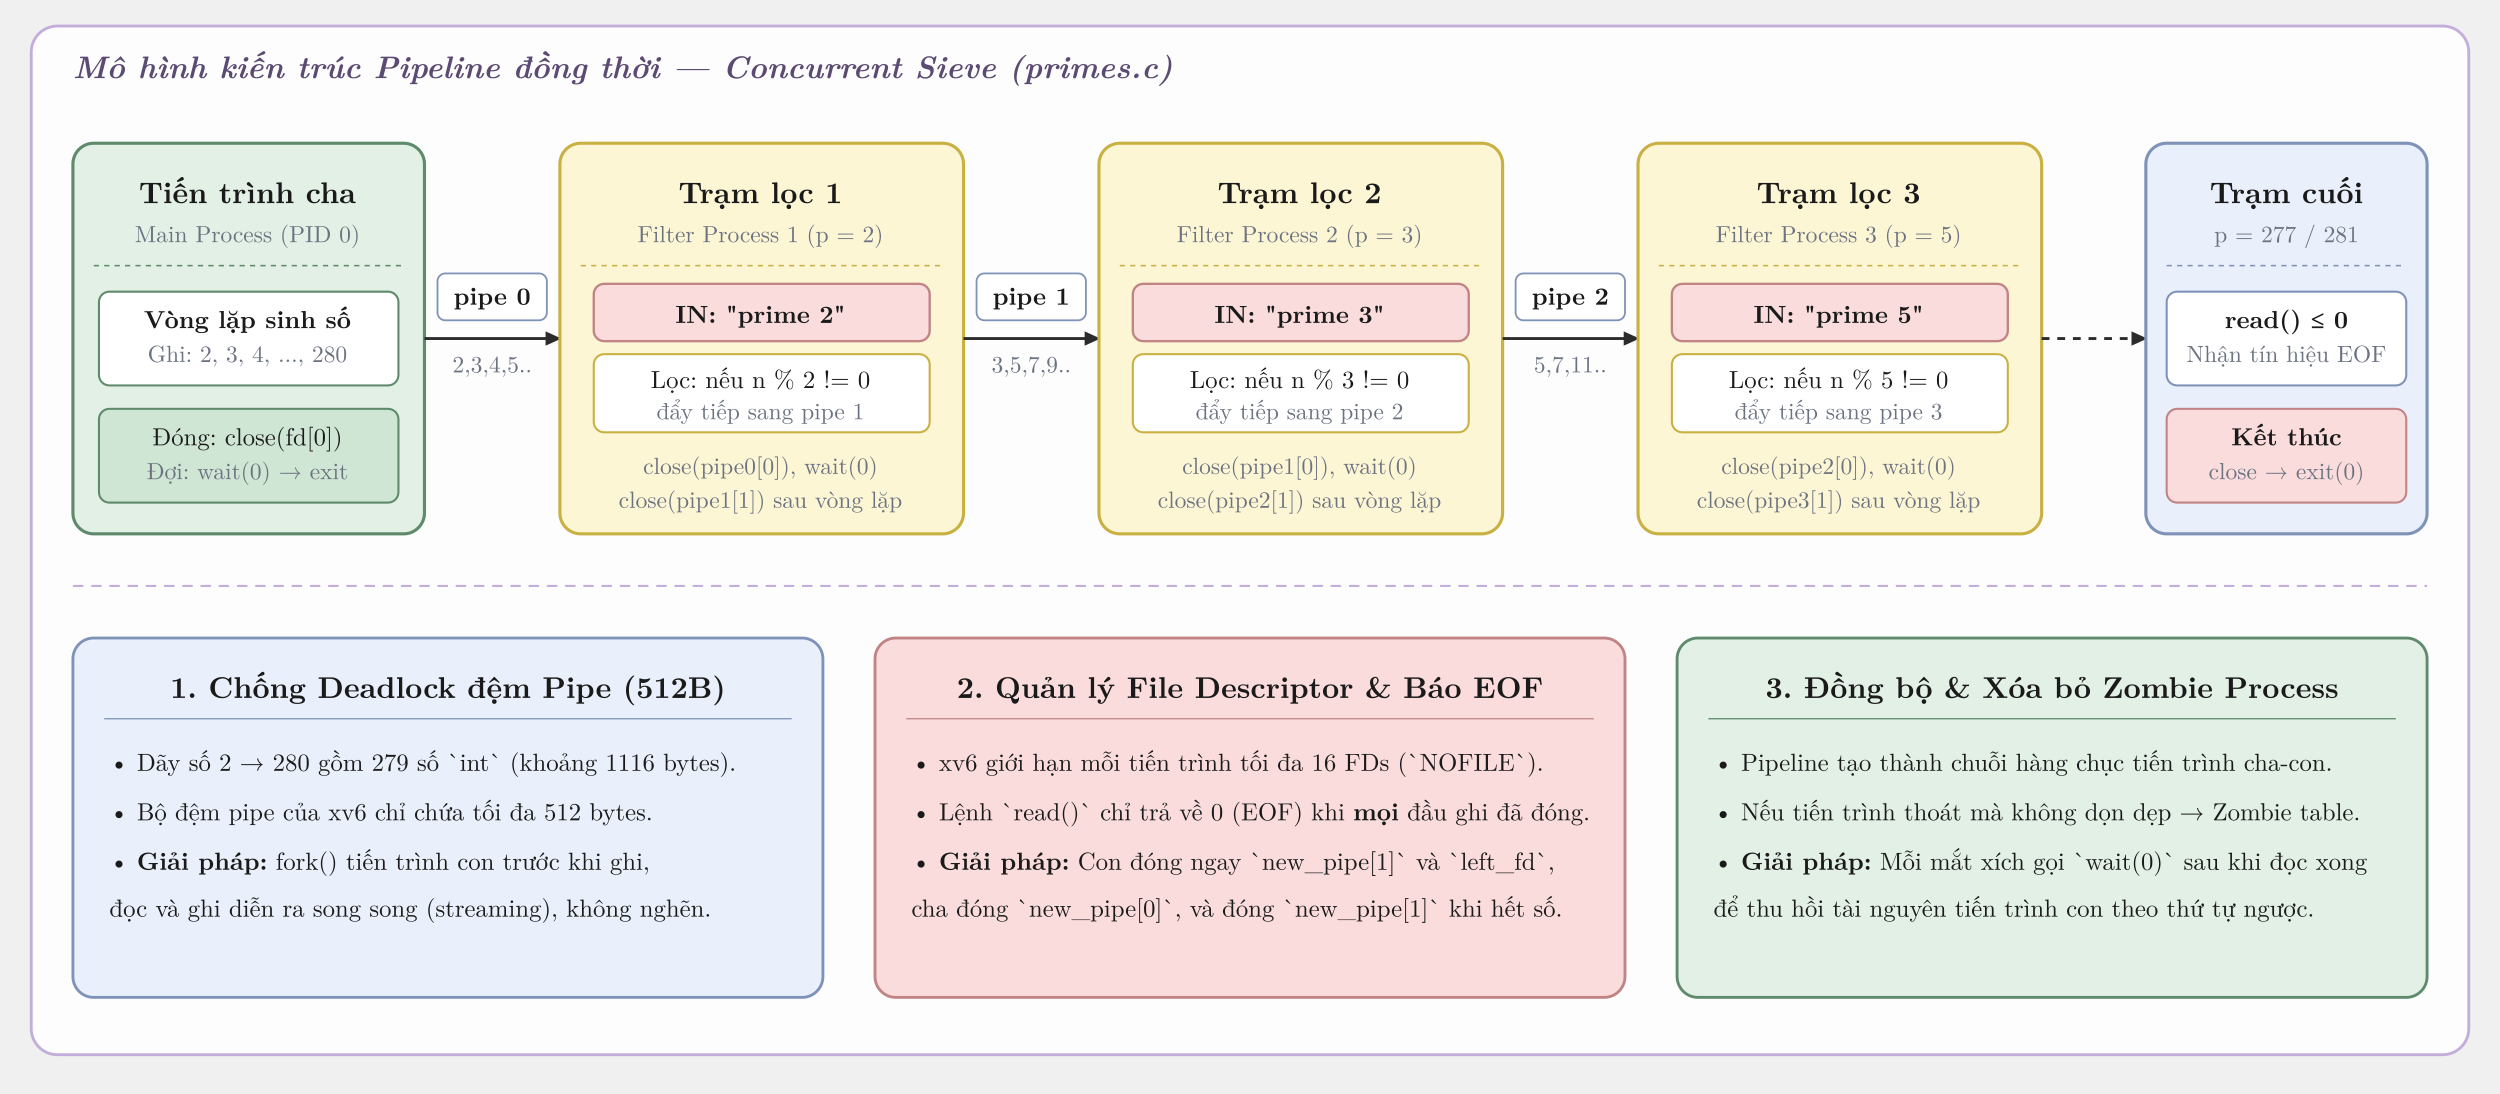
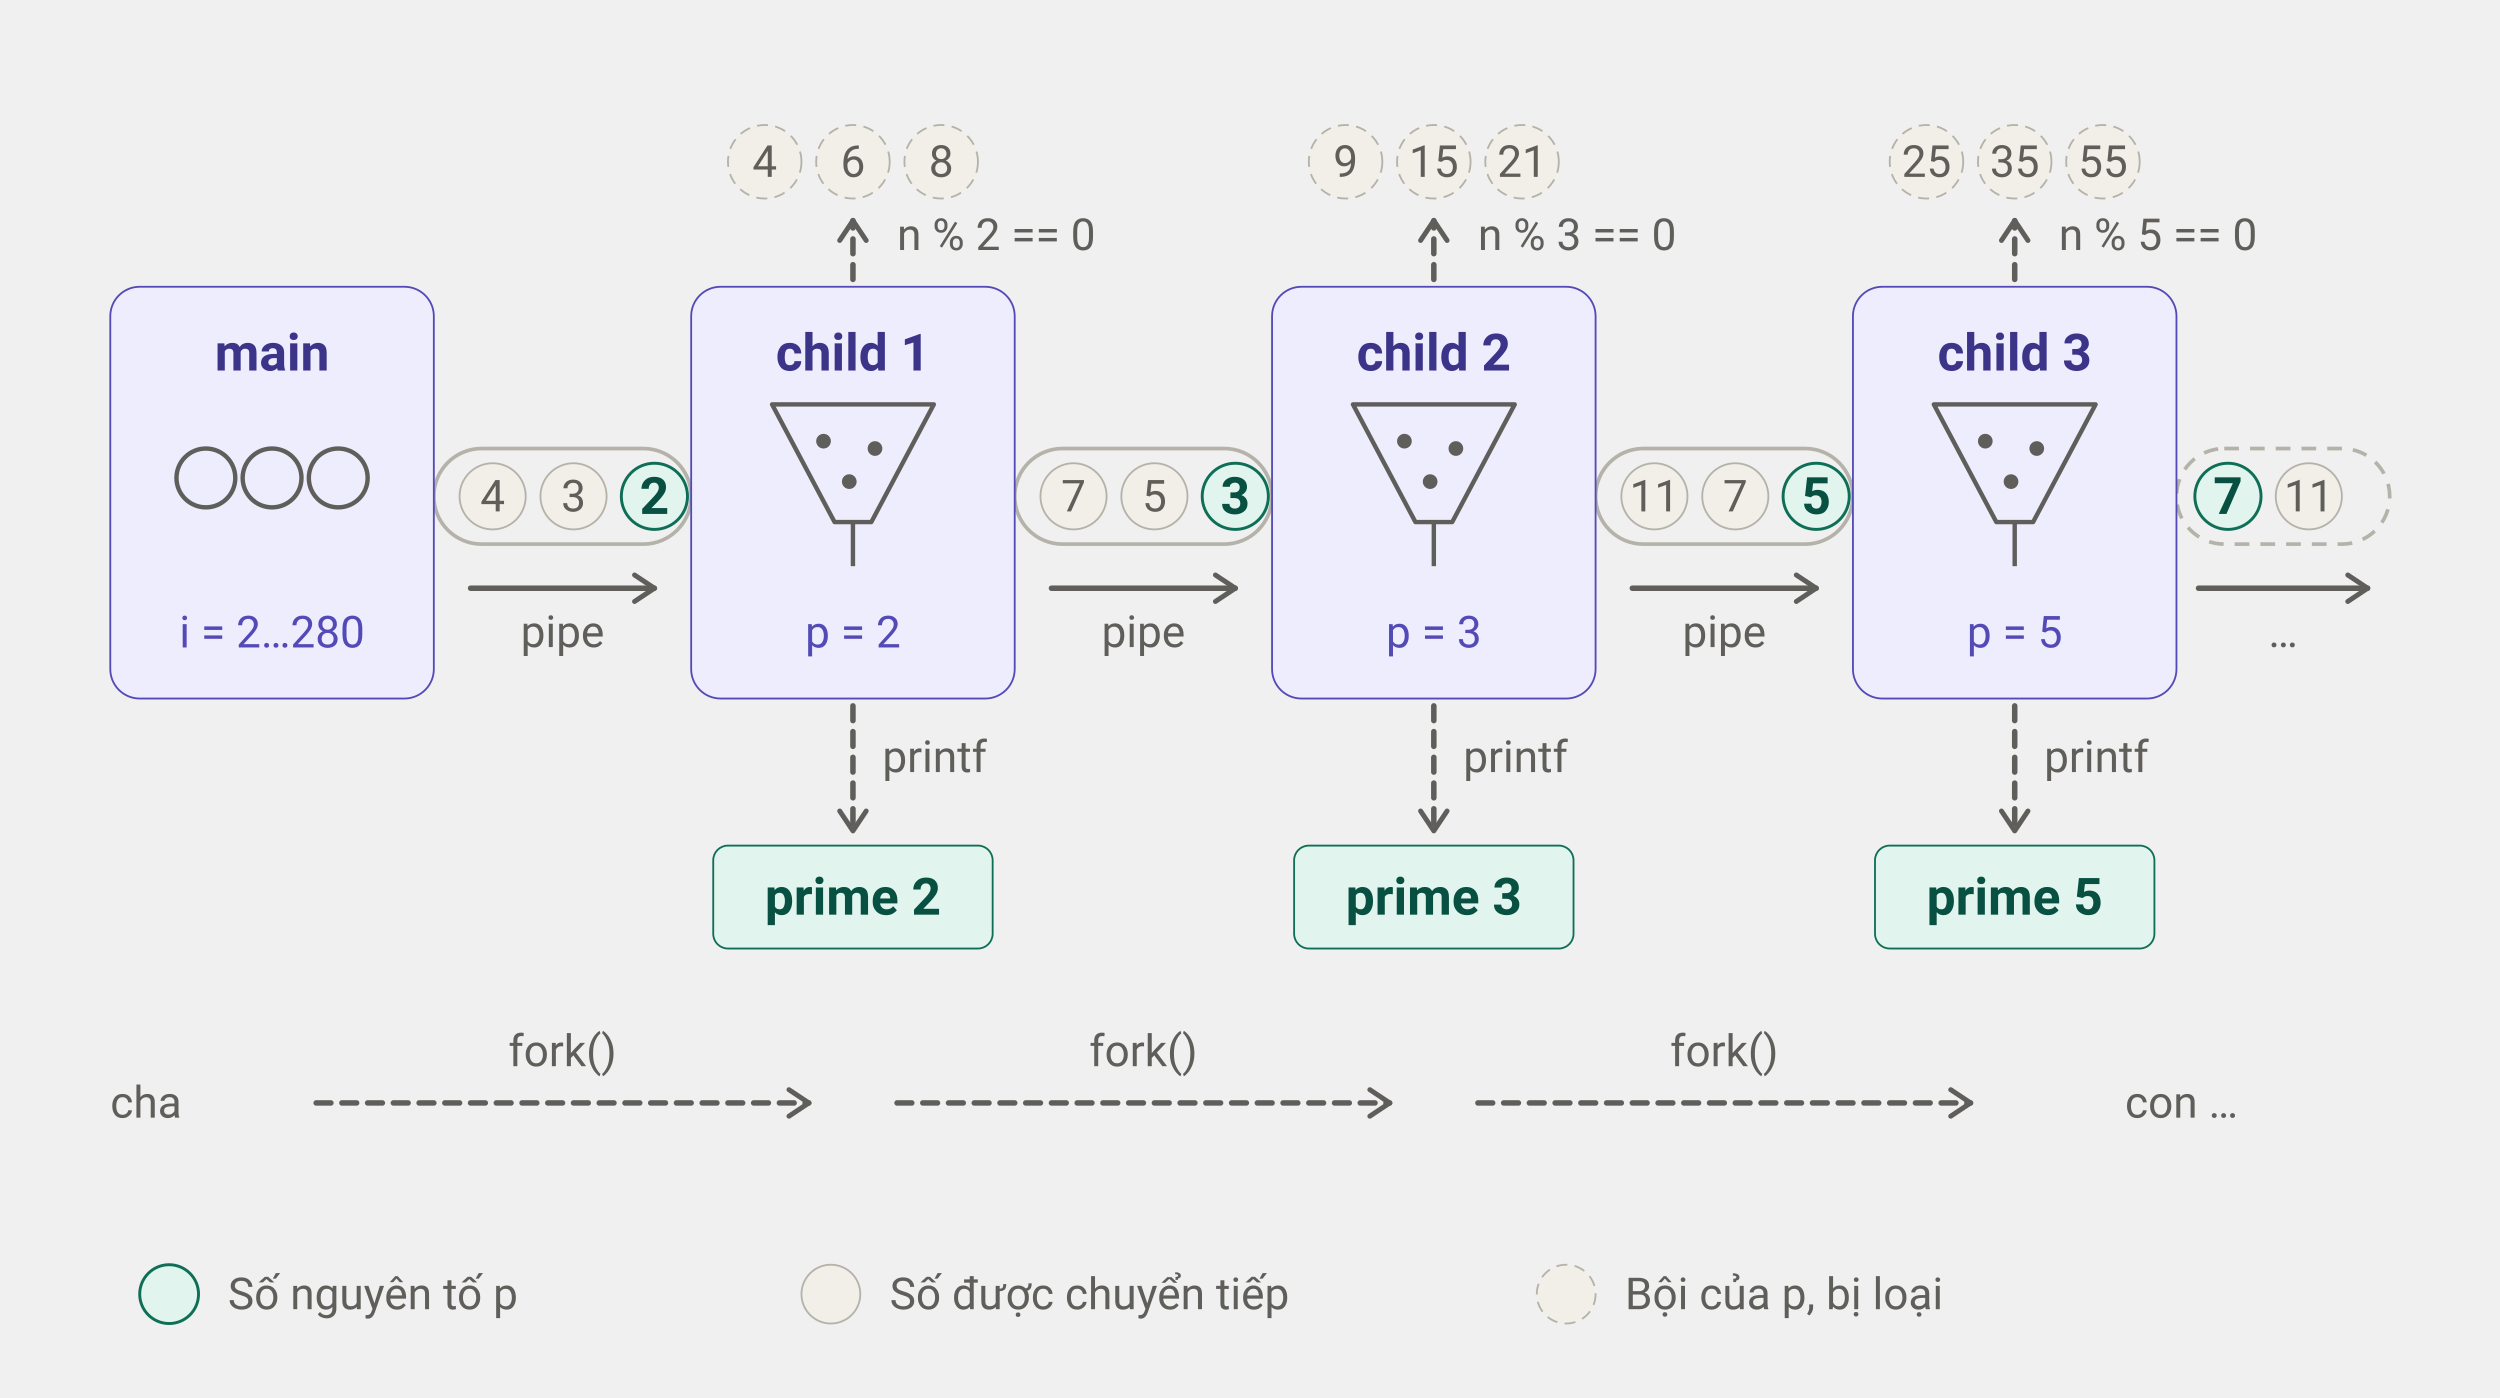
- <svg xmlns="http://www.w3.org/2000/svg" class="p" viewBox="0 0 960 420">
+ <svg xmlns="http://www.w3.org/2000/svg" width="680" height="380" viewBox="0 0 680 380" role="img">
  <defs>
    <style>
-       *{box-sizing:border-box}
-       .p text{font-family:"Latin Modern Roman",Cambria,Georgia,"Times New Roman",serif;fill:#1a1a1a}
-       .p .pnl{font-size:12px;font-style:italic;fill:#5b4a72;font-weight:600}
-       .p .box{font-size:11.5px}
-       .p .sub{font-size:9px;fill:#6b7280}
-       .p .lbl{font-size:9.5px}
-       .p .key{font-size:10px}
-       .p .w{fill:none;stroke:#2b2b2b;stroke-width:1.1;marker-end:url(#mk)}
-       .p .w-dash{fill:none;stroke:#2b2b2b;stroke-width:1.1;stroke-dasharray:3 3;marker-end:url(#mk)}
-       .p .r{fill:none;stroke:#8b1a1a;stroke-width:1.2;marker-end:url(#mkr)}
-       .p .g{fill:none;stroke:#2d5236;stroke-width:1.1;marker-end:url(#mkg)}
-     </style>
-     <marker id="mk" markerWidth="8" markerHeight="8" refX="6" refY="4" orient="auto">
-       <path d="M1 1.5 L6.5 4 L1 6.5 z" fill="#2b2b2b" />
-     </marker>
-     <marker id="mkr" markerWidth="8" markerHeight="8" refX="6" refY="4" orient="auto">
-       <path d="M1 1.5 L6.5 4 L1 6.5 z" fill="#8b1a1a" />
-     </marker>
-     <marker id="mkg" markerWidth="8" markerHeight="8" refX="6" refY="4" orient="auto">
-       <path d="M1 1.5 L6.5 4 L1 6.5 z" fill="#2d5236" />
+ text { font-family: system-ui, -apple-system, "Segoe UI", Roboto, "Helvetica Neue", Arial, sans-serif; }
+ .t { font-size: 14px; fill: #2c2c2a; }
+ .ts { font-size: 12px; fill: #5f5e5a; }
+ .th { font-size: 14px; font-weight: 600; fill: #2c2c2a; }
+ .box { fill: #F1EFE8; stroke: #B4B2A9; }
+ .arr { stroke: #5f5e5a; stroke-width: 1.5; fill: none; stroke-linecap: round; }
+ .c-purple &gt; rect { fill: #EEEDFE; stroke: #534AB7; }
+ .c-purple &gt; .th { fill: #3C3489; }
+ .c-purple &gt; .ts { fill: #534AB7; }
+ .c-teal &gt; rect, .c-teal &gt; circle { fill: #E1F5EE; stroke: #0F6E56; }
+ .c-teal &gt; .th { fill: #085041; }
+ .c-teal &gt; .ts { fill: #0F6E56; }
+ </style>
+   </defs>
+   <defs>
+     <marker id="arrow" viewBox="0 0 10 10" refX="8" refY="5" markerWidth="6" markerHeight="6" orient="auto-start-reverse">
+       <path d="M2 1L8 5L2 9" fill="none" stroke="#5f5e5a" stroke-width="1.5" stroke-linecap="round" stroke-linejoin="round" />
    </marker>
  </defs>
-   <rect x="12" y="10" width="936" height="395" rx="10" fill="#fdfdfe" stroke="#c3aedb" stroke-width="1.1" />
-   <text class="pnl" x="28" y="30">Mô hình kiến trúc Pipeline đồng thời — Concurrent Sieve (primes.c)</text>
-   <rect x="28" y="55" width="135" height="150" rx="8" fill="#e3f0e6" stroke="#5f8a6b" stroke-width="1.2" />
-   <text class="box" x="95" y="78" text-anchor="middle" font-weight="bold" fill="#2d5236">Tiến trình cha</text>
-   <text class="sub" x="95" y="93" text-anchor="middle">Main Process (PID 0)</text>
-   <line x1="36" y1="102" x2="155" y2="102" stroke="#5f8a6b" stroke-width="0.6" stroke-dasharray="2 2" />
-   <rect x="38" y="112" width="115" height="36" rx="4" fill="#ffffff" stroke="#5f8a6b" stroke-width="0.8" />
-   <text class="lbl" x="95" y="126" text-anchor="middle" font-weight="bold" fill="#1e3a24">Vòng lặp sinh số</text>
-   <text class="sub" x="95" y="139" text-anchor="middle">Ghi: 2, 3, 4, ..., 280</text>
-   <rect x="38" y="157" width="115" height="36" rx="4" fill="#d0e6d5" stroke="#5f8a6b" stroke-width="0.8" />
-   <text class="lbl" x="95" y="171" text-anchor="middle" fill="#2d5236">Đóng: close(fd[0])</text>
-   <text class="sub" x="95" y="184" text-anchor="middle">Đợi: wait(0) → exit</text>
-   <path class="w" d="M163,130 H215" />
-   <rect x="168" y="105" width="42" height="18" rx="3" fill="#ffffff" stroke="#7f93b8" stroke-width="0.7" />
-   <text class="lbl" x="189" y="117" text-anchor="middle" font-weight="bold" fill="#1e3a6a">pipe 0</text>
-   <text class="sub" x="189" y="143" text-anchor="middle" fill="#6b7280">2,3,4,5..</text>
-   <rect x="215" y="55" width="155" height="150" rx="8" fill="#fdf6d5" stroke="#c9b043" stroke-width="1.2" />
-   <text class="box" x="292" y="78" text-anchor="middle" font-weight="bold" fill="#7a6200">Trạm lọc 1</text>
-   <text class="sub" x="292" y="93" text-anchor="middle">Filter Process 1 (p = 2)</text>
-   <line x1="223" y1="102" x2="362" y2="102" stroke="#c9b043" stroke-width="0.6" stroke-dasharray="2 2" />
-   <rect x="228" y="109" width="129" height="22" rx="4" fill="#fadcdc" stroke="#c08484" stroke-width="0.9" />
-   <text class="lbl" x="292" y="124" text-anchor="middle" font-weight="bold" fill="#8b1a1a">IN: "prime 2"</text>
-   <rect x="228" y="136" width="129" height="30" rx="4" fill="#ffffff" stroke="#c9b043" stroke-width="0.8" />
-   <text class="lbl" x="292" y="149" text-anchor="middle">Lọc: nếu n % 2 != 0</text>
-   <text class="sub" x="292" y="161" text-anchor="middle">đẩy tiếp sang pipe 1</text>
-   <text class="sub" x="292" y="182" text-anchor="middle" fill="#4b5563">close(pipe0[0]), wait(0)</text>
-   <text class="sub" x="292" y="195" text-anchor="middle" fill="#8b1a1a">close(pipe1[1]) sau vòng lặp</text>
-   <path class="w" d="M370,130 H422" />
-   <rect x="375" y="105" width="42" height="18" rx="3" fill="#ffffff" stroke="#7f93b8" stroke-width="0.7" />
-   <text class="lbl" x="396" y="117" text-anchor="middle" font-weight="bold" fill="#1e3a6a">pipe 1</text>
-   <text class="sub" x="396" y="143" text-anchor="middle" fill="#6b7280">3,5,7,9..</text>
-   <rect x="422" y="55" width="155" height="150" rx="8" fill="#fdf6d5" stroke="#c9b043" stroke-width="1.2" />
-   <text class="box" x="499" y="78" text-anchor="middle" font-weight="bold" fill="#7a6200">Trạm lọc 2</text>
-   <text class="sub" x="499" y="93" text-anchor="middle">Filter Process 2 (p = 3)</text>
-   <line x1="430" y1="102" x2="569" y2="102" stroke="#c9b043" stroke-width="0.6" stroke-dasharray="2 2" />
-   <rect x="435" y="109" width="129" height="22" rx="4" fill="#fadcdc" stroke="#c08484" stroke-width="0.9" />
-   <text class="lbl" x="499" y="124" text-anchor="middle" font-weight="bold" fill="#8b1a1a">IN: "prime 3"</text>
-   <rect x="435" y="136" width="129" height="30" rx="4" fill="#ffffff" stroke="#c9b043" stroke-width="0.8" />
-   <text class="lbl" x="499" y="149" text-anchor="middle">Lọc: nếu n % 3 != 0</text>
-   <text class="sub" x="499" y="161" text-anchor="middle">đẩy tiếp sang pipe 2</text>
-   <text class="sub" x="499" y="182" text-anchor="middle" fill="#4b5563">close(pipe1[0]), wait(0)</text>
-   <text class="sub" x="499" y="195" text-anchor="middle" fill="#8b1a1a">close(pipe2[1]) sau vòng lặp</text>
-   <path class="w" d="M577,130 H629" />
-   <rect x="582" y="105" width="42" height="18" rx="3" fill="#ffffff" stroke="#7f93b8" stroke-width="0.7" />
-   <text class="lbl" x="603" y="117" text-anchor="middle" font-weight="bold" fill="#1e3a6a">pipe 2</text>
-   <text class="sub" x="603" y="143" text-anchor="middle" fill="#6b7280">5,7,11..</text>
-   <rect x="629" y="55" width="155" height="150" rx="8" fill="#fdf6d5" stroke="#c9b043" stroke-width="1.2" />
-   <text class="box" x="706" y="78" text-anchor="middle" font-weight="bold" fill="#7a6200">Trạm lọc 3</text>
-   <text class="sub" x="706" y="93" text-anchor="middle">Filter Process 3 (p = 5)</text>
-   <line x1="637" y1="102" x2="776" y2="102" stroke="#c9b043" stroke-width="0.6" stroke-dasharray="2 2" />
-   <rect x="642" y="109" width="129" height="22" rx="4" fill="#fadcdc" stroke="#c08484" stroke-width="0.9" />
-   <text class="lbl" x="706" y="124" text-anchor="middle" font-weight="bold" fill="#8b1a1a">IN: "prime 5"</text>
-   <rect x="642" y="136" width="129" height="30" rx="4" fill="#ffffff" stroke="#c9b043" stroke-width="0.8" />
-   <text class="lbl" x="706" y="149" text-anchor="middle">Lọc: nếu n % 5 != 0</text>
-   <text class="sub" x="706" y="161" text-anchor="middle">đẩy tiếp sang pipe 3</text>
-   <text class="sub" x="706" y="182" text-anchor="middle" fill="#4b5563">close(pipe2[0]), wait(0)</text>
-   <text class="sub" x="706" y="195" text-anchor="middle" fill="#8b1a1a">close(pipe3[1]) sau vòng lặp</text>
-   <path class="w-dash" d="M784,130 H824" />
-   <rect x="824" y="55" width="108" height="150" rx="8" fill="#eaf0fb" stroke="#7f93b8" stroke-width="1.2" />
-   <text class="box" x="878" y="78" text-anchor="middle" font-weight="bold" fill="#1e3a6a">Trạm cuối</text>
-   <text class="sub" x="878" y="93" text-anchor="middle">p = 277 / 281</text>
-   <line x1="832" y1="102" x2="924" y2="102" stroke="#7f93b8" stroke-width="0.6" stroke-dasharray="2 2" />
-   <rect x="832" y="112" width="92" height="36" rx="4" fill="#ffffff" stroke="#7f93b8" stroke-width="0.8" />
-   <text class="lbl" x="878" y="126" text-anchor="middle" font-weight="bold" fill="#1e3a6a">read() ≤ 0</text>
-   <text class="sub" x="878" y="139" text-anchor="middle">Nhận tín hiệu EOF</text>
-   <rect x="832" y="157" width="92" height="36" rx="4" fill="#fadcdc" stroke="#c08484" stroke-width="0.8" />
-   <text class="lbl" x="878" y="171" text-anchor="middle" font-weight="bold" fill="#8b1a1a">Kết thúc</text>
-   <text class="sub" x="878" y="184" text-anchor="middle">close → exit(0)</text>
-   <line x1="28" y1="225" x2="932" y2="225" stroke="#c3aedb" stroke-width="0.8" stroke-dasharray="4 3" />
-   <rect x="28" y="245" width="288" height="138" rx="8" fill="#eaf0fb" stroke="#7f93b8" stroke-width="1.1" />
-   <text class="box" x="172" y="268" text-anchor="middle" font-weight="bold" fill="#1e3a6a">1. Chống Deadlock đệm Pipe (512B)</text>
-   <line x1="40" y1="276" x2="304" y2="276" stroke="#7f93b8" stroke-width="0.5" />
-   <text class="lbl" x="42" y="296" fill="#1f2937">• Dãy số 2 → 280 gồm 279 số `int` (khoảng 1116 bytes).</text>
-   <text class="lbl" x="42" y="315" fill="#1f2937">• Bộ đệm pipe của xv6 chỉ chứa tối đa 512 bytes.</text>
-   <text class="lbl" x="42" y="334" fill="#8b1a1a">• <tspan font-weight="bold">Giải pháp:</tspan> fork() tiến trình con trước khi ghi,</text>
-   <text class="lbl" x="42" y="352" fill="#8b1a1a">  đọc và ghi diễn ra song song (streaming), không nghẽn.</text>
-   <rect x="336" y="245" width="288" height="138" rx="8" fill="#fadcdc" stroke="#c08484" stroke-width="1.1" />
-   <text class="box" x="480" y="268" text-anchor="middle" font-weight="bold" fill="#8b1a1a">2. Quản lý File Descriptor &amp; Báo EOF</text>
-   <line x1="348" y1="276" x2="612" y2="276" stroke="#c08484" stroke-width="0.5" />
-   <text class="lbl" x="350" y="296" fill="#1f2937">• xv6 giới hạn mỗi tiến trình tối đa 16 FDs (`NOFILE`).</text>
-   <text class="lbl" x="350" y="315" fill="#1f2937">• Lệnh `read()` chỉ trả về 0 (EOF) khi <tspan font-weight="bold">mọi</tspan> đầu ghi đã đóng.</text>
-   <text class="lbl" x="350" y="334" fill="#2d5236">• <tspan font-weight="bold">Giải pháp:</tspan> Con đóng ngay `new_pipe[1]` và `left_fd`,</text>
-   <text class="lbl" x="350" y="352" fill="#2d5236">  cha đóng `new_pipe[0]`, và đóng `new_pipe[1]` khi hết số.</text>
-   <rect x="644" y="245" width="288" height="138" rx="8" fill="#e3f0e6" stroke="#5f8a6b" stroke-width="1.1" />
-   <text class="box" x="788" y="268" text-anchor="middle" font-weight="bold" fill="#2d5236">3. Đồng bộ &amp; Xóa bỏ Zombie Process</text>
-   <line x1="656" y1="276" x2="920" y2="276" stroke="#5f8a6b" stroke-width="0.5" />
-   <text class="lbl" x="658" y="296" fill="#1f2937">• Pipeline tạo thành chuỗi hàng chục tiến trình cha-con.</text>
-   <text class="lbl" x="658" y="315" fill="#1f2937">• Nếu tiến trình thoát mà không dọn dẹp → Zombie table.</text>
-   <text class="lbl" x="658" y="334" fill="#1e3a6a">• <tspan font-weight="bold">Giải pháp:</tspan> Mỗi mắt xích gọi `wait(0)` sau khi đọc xong</text>
-   <text class="lbl" x="658" y="352" fill="#1e3a6a">  để thu hồi tài nguyên tiến trình con theo thứ tự ngược.</text>
+   <rect x="118" y="122" width="70" height="26" rx="13" fill="none" stroke="#B4B2A9" stroke-width="1" />
+   <rect x="276" y="122" width="70" height="26" rx="13" fill="none" stroke="#B4B2A9" stroke-width="1" />
+   <rect x="434" y="122" width="70" height="26" rx="13" fill="none" stroke="#B4B2A9" stroke-width="1" />
+   <rect x="592" y="122" width="58" height="26" rx="13" fill="none" stroke="#B4B2A9" stroke-width="1" stroke-dasharray="4 3" />
+   <g class="c-purple">
+     <rect x="30" y="78" width="88" height="112" rx="8" stroke-width="0.5" />
+     <text class="th" x="74" y="96" text-anchor="middle" dominant-baseline="central">main</text>
+     <text class="ts" x="74" y="172" text-anchor="middle" dominant-baseline="central">i = 2…280</text>
+   </g>
+   <g class="c-purple">
+     <rect x="188" y="78" width="88" height="112" rx="8" stroke-width="0.5" />
+     <text class="th" x="232" y="96" text-anchor="middle" dominant-baseline="central">child 1</text>
+     <text class="ts" x="232" y="172" text-anchor="middle" dominant-baseline="central">p = 2</text>
+   </g>
+   <g class="c-purple">
+     <rect x="346" y="78" width="88" height="112" rx="8" stroke-width="0.5" />
+     <text class="th" x="390" y="96" text-anchor="middle" dominant-baseline="central">child 2</text>
+     <text class="ts" x="390" y="172" text-anchor="middle" dominant-baseline="central">p = 3</text>
+   </g>
+   <g class="c-purple">
+     <rect x="504" y="78" width="88" height="112" rx="8" stroke-width="0.5" />
+     <text class="th" x="548" y="96" text-anchor="middle" dominant-baseline="central">child 3</text>
+     <text class="ts" x="548" y="172" text-anchor="middle" dominant-baseline="central">p = 5</text>
+   </g>
+   <circle cx="56" cy="130" r="8" fill="none" stroke="#5f5e5a" stroke-width="1.2" />
+   <circle cx="74" cy="130" r="8" fill="none" stroke="#5f5e5a" stroke-width="1.2" />
+   <circle cx="92" cy="130" r="8" fill="none" stroke="#5f5e5a" stroke-width="1.2" />
+   <polygon points="210,110 254,110 237,142 227,142" fill="none" stroke="#5f5e5a" stroke-width="1.2" stroke-linejoin="round" />
+   <line x1="232" y1="142" x2="232" y2="154" stroke="#5f5e5a" stroke-width="1.2" />
+   <circle cx="224" cy="120" r="2" fill="#5f5e5a" />
+   <circle cx="238" cy="122" r="2" fill="#5f5e5a" />
+   <circle cx="231" cy="131" r="2" fill="#5f5e5a" />
+   <polygon points="368,110 412,110 395,142 385,142" fill="none" stroke="#5f5e5a" stroke-width="1.2" stroke-linejoin="round" />
+   <line x1="390" y1="142" x2="390" y2="154" stroke="#5f5e5a" stroke-width="1.2" />
+   <circle cx="382" cy="120" r="2" fill="#5f5e5a" />
+   <circle cx="396" cy="122" r="2" fill="#5f5e5a" />
+   <circle cx="389" cy="131" r="2" fill="#5f5e5a" />
+   <polygon points="526,110 570,110 553,142 543,142" fill="none" stroke="#5f5e5a" stroke-width="1.2" stroke-linejoin="round" />
+   <line x1="548" y1="142" x2="548" y2="154" stroke="#5f5e5a" stroke-width="1.2" />
+   <circle cx="540" cy="120" r="2" fill="#5f5e5a" />
+   <circle cx="554" cy="122" r="2" fill="#5f5e5a" />
+   <circle cx="547" cy="131" r="2" fill="#5f5e5a" />
+   <circle class="box" cx="134" cy="135" r="9" stroke-width="0.5" />
+   <text class="ts" x="134" y="135" text-anchor="middle" dominant-baseline="central">4</text>
+   <circle class="box" cx="156" cy="135" r="9" stroke-width="0.5" />
+   <text class="ts" x="156" y="135" text-anchor="middle" dominant-baseline="central">3</text>
+   <g class="c-teal">
+     <circle cx="178" cy="135" r="9" stroke-width="0.8" />
+     <text class="th" x="178" y="135" text-anchor="middle" dominant-baseline="central">2</text>
+   </g>
+   <circle class="box" cx="292" cy="135" r="9" stroke-width="0.5" />
+   <text class="ts" x="292" y="135" text-anchor="middle" dominant-baseline="central">7</text>
+   <circle class="box" cx="314" cy="135" r="9" stroke-width="0.5" />
+   <text class="ts" x="314" y="135" text-anchor="middle" dominant-baseline="central">5</text>
+   <g class="c-teal">
+     <circle cx="336" cy="135" r="9" stroke-width="0.8" />
+     <text class="th" x="336" y="135" text-anchor="middle" dominant-baseline="central">3</text>
+   </g>
+   <circle class="box" cx="450" cy="135" r="9" stroke-width="0.5" />
+   <text class="ts" x="450" y="135" text-anchor="middle" dominant-baseline="central">11</text>
+   <circle class="box" cx="472" cy="135" r="9" stroke-width="0.5" />
+   <text class="ts" x="472" y="135" text-anchor="middle" dominant-baseline="central">7</text>
+   <g class="c-teal">
+     <circle cx="494" cy="135" r="9" stroke-width="0.8" />
+     <text class="th" x="494" y="135" text-anchor="middle" dominant-baseline="central">5</text>
+   </g>
+   <circle class="box" cx="628" cy="135" r="9" stroke-width="0.5" />
+   <text class="ts" x="628" y="135" text-anchor="middle" dominant-baseline="central">11</text>
+   <g class="c-teal">
+     <circle cx="606" cy="135" r="9" stroke-width="0.8" />
+     <text class="th" x="606" y="135" text-anchor="middle" dominant-baseline="central">7</text>
+   </g>
+   <line x1="128" y1="160" x2="178" y2="160" class="arr" marker-end="url(#arrow)" />
+   <text class="ts" x="153" y="176" text-anchor="middle">pipe</text>
+   <line x1="286" y1="160" x2="336" y2="160" class="arr" marker-end="url(#arrow)" />
+   <text class="ts" x="311" y="176" text-anchor="middle">pipe</text>
+   <line x1="444" y1="160" x2="494" y2="160" class="arr" marker-end="url(#arrow)" />
+   <text class="ts" x="469" y="176" text-anchor="middle">pipe</text>
+   <line x1="598" y1="160" x2="644" y2="160" class="arr" marker-end="url(#arrow)" />
+   <text class="ts" x="621" y="176" text-anchor="middle">…</text>
+   <line x1="232" y1="76" x2="232" y2="60" class="arr" marker-end="url(#arrow)" stroke-dasharray="4 3" />
+   <circle class="box" cx="208" cy="44" r="10" stroke-width="0.5" stroke-dasharray="3 2" />
+   <text class="ts" x="208" y="44" text-anchor="middle" dominant-baseline="central">4</text>
+   <circle class="box" cx="232" cy="44" r="10" stroke-width="0.5" stroke-dasharray="3 2" />
+   <text class="ts" x="232" y="44" text-anchor="middle" dominant-baseline="central">6</text>
+   <circle class="box" cx="256" cy="44" r="10" stroke-width="0.5" stroke-dasharray="3 2" />
+   <text class="ts" x="256" y="44" text-anchor="middle" dominant-baseline="central">8</text>
+   <text class="ts" x="244" y="68">n % 2 == 0</text>
+   <line x1="390" y1="76" x2="390" y2="60" class="arr" marker-end="url(#arrow)" stroke-dasharray="4 3" />
+   <circle class="box" cx="366" cy="44" r="10" stroke-width="0.5" stroke-dasharray="3 2" />
+   <text class="ts" x="366" y="44" text-anchor="middle" dominant-baseline="central">9</text>
+   <circle class="box" cx="390" cy="44" r="10" stroke-width="0.5" stroke-dasharray="3 2" />
+   <text class="ts" x="390" y="44" text-anchor="middle" dominant-baseline="central">15</text>
+   <circle class="box" cx="414" cy="44" r="10" stroke-width="0.5" stroke-dasharray="3 2" />
+   <text class="ts" x="414" y="44" text-anchor="middle" dominant-baseline="central">21</text>
+   <text class="ts" x="402" y="68">n % 3 == 0</text>
+   <line x1="548" y1="76" x2="548" y2="60" class="arr" marker-end="url(#arrow)" stroke-dasharray="4 3" />
+   <circle class="box" cx="524" cy="44" r="10" stroke-width="0.5" stroke-dasharray="3 2" />
+   <text class="ts" x="524" y="44" text-anchor="middle" dominant-baseline="central">25</text>
+   <circle class="box" cx="548" cy="44" r="10" stroke-width="0.5" stroke-dasharray="3 2" />
+   <text class="ts" x="548" y="44" text-anchor="middle" dominant-baseline="central">35</text>
+   <circle class="box" cx="572" cy="44" r="10" stroke-width="0.5" stroke-dasharray="3 2" />
+   <text class="ts" x="572" y="44" text-anchor="middle" dominant-baseline="central">55</text>
+   <text class="ts" x="560" y="68">n % 5 == 0</text>
+   <line x1="232" y1="192" x2="232" y2="226" class="arr" marker-end="url(#arrow)" stroke-dasharray="4 3" />
+   <text class="ts" x="240" y="210">printf</text>
+   <g class="c-teal">
+     <rect x="194" y="230" width="76" height="28" rx="4" stroke-width="0.5" />
+     <text class="th" x="232" y="244" text-anchor="middle" dominant-baseline="central">prime 2</text>
+   </g>
+   <line x1="390" y1="192" x2="390" y2="226" class="arr" marker-end="url(#arrow)" stroke-dasharray="4 3" />
+   <text class="ts" x="398" y="210">printf</text>
+   <g class="c-teal">
+     <rect x="352" y="230" width="76" height="28" rx="4" stroke-width="0.5" />
+     <text class="th" x="390" y="244" text-anchor="middle" dominant-baseline="central">prime 3</text>
+   </g>
+   <line x1="548" y1="192" x2="548" y2="226" class="arr" marker-end="url(#arrow)" stroke-dasharray="4 3" />
+   <text class="ts" x="556" y="210">printf</text>
+   <g class="c-teal">
+     <rect x="510" y="230" width="76" height="28" rx="4" stroke-width="0.5" />
+     <text class="th" x="548" y="244" text-anchor="middle" dominant-baseline="central">prime 5</text>
+   </g>
+   <line x1="86" y1="300" x2="220" y2="300" class="arr" marker-end="url(#arrow)" stroke-dasharray="4 3" />
+   <text class="ts" x="153" y="290" text-anchor="middle">fork()</text>
+   <line x1="244" y1="300" x2="378" y2="300" class="arr" marker-end="url(#arrow)" stroke-dasharray="4 3" />
+   <text class="ts" x="311" y="290" text-anchor="middle">fork()</text>
+   <line x1="402" y1="300" x2="536" y2="300" class="arr" marker-end="url(#arrow)" stroke-dasharray="4 3" />
+   <text class="ts" x="469" y="290" text-anchor="middle">fork()</text>
+   <text class="ts" x="30" y="304" text-anchor="start">cha</text>
+   <text class="ts" x="578" y="304" text-anchor="start">con …</text>
+   <g class="c-teal">
+     <circle cx="46" cy="352" r="8" stroke-width="0.8" />
+   </g>
+   <text class="ts" x="62" y="352" dominant-baseline="central">Số nguyên tố p</text>
+   <circle class="box" cx="226" cy="352" r="8" stroke-width="0.5" />
+   <text class="ts" x="242" y="352" dominant-baseline="central">Số được chuyển tiếp</text>
+   <circle class="box" cx="426" cy="352" r="8" stroke-width="0.5" stroke-dasharray="3 2" />
+   <text class="ts" x="442" y="352" dominant-baseline="central">Bội của p, bị loại</text>
</svg>
